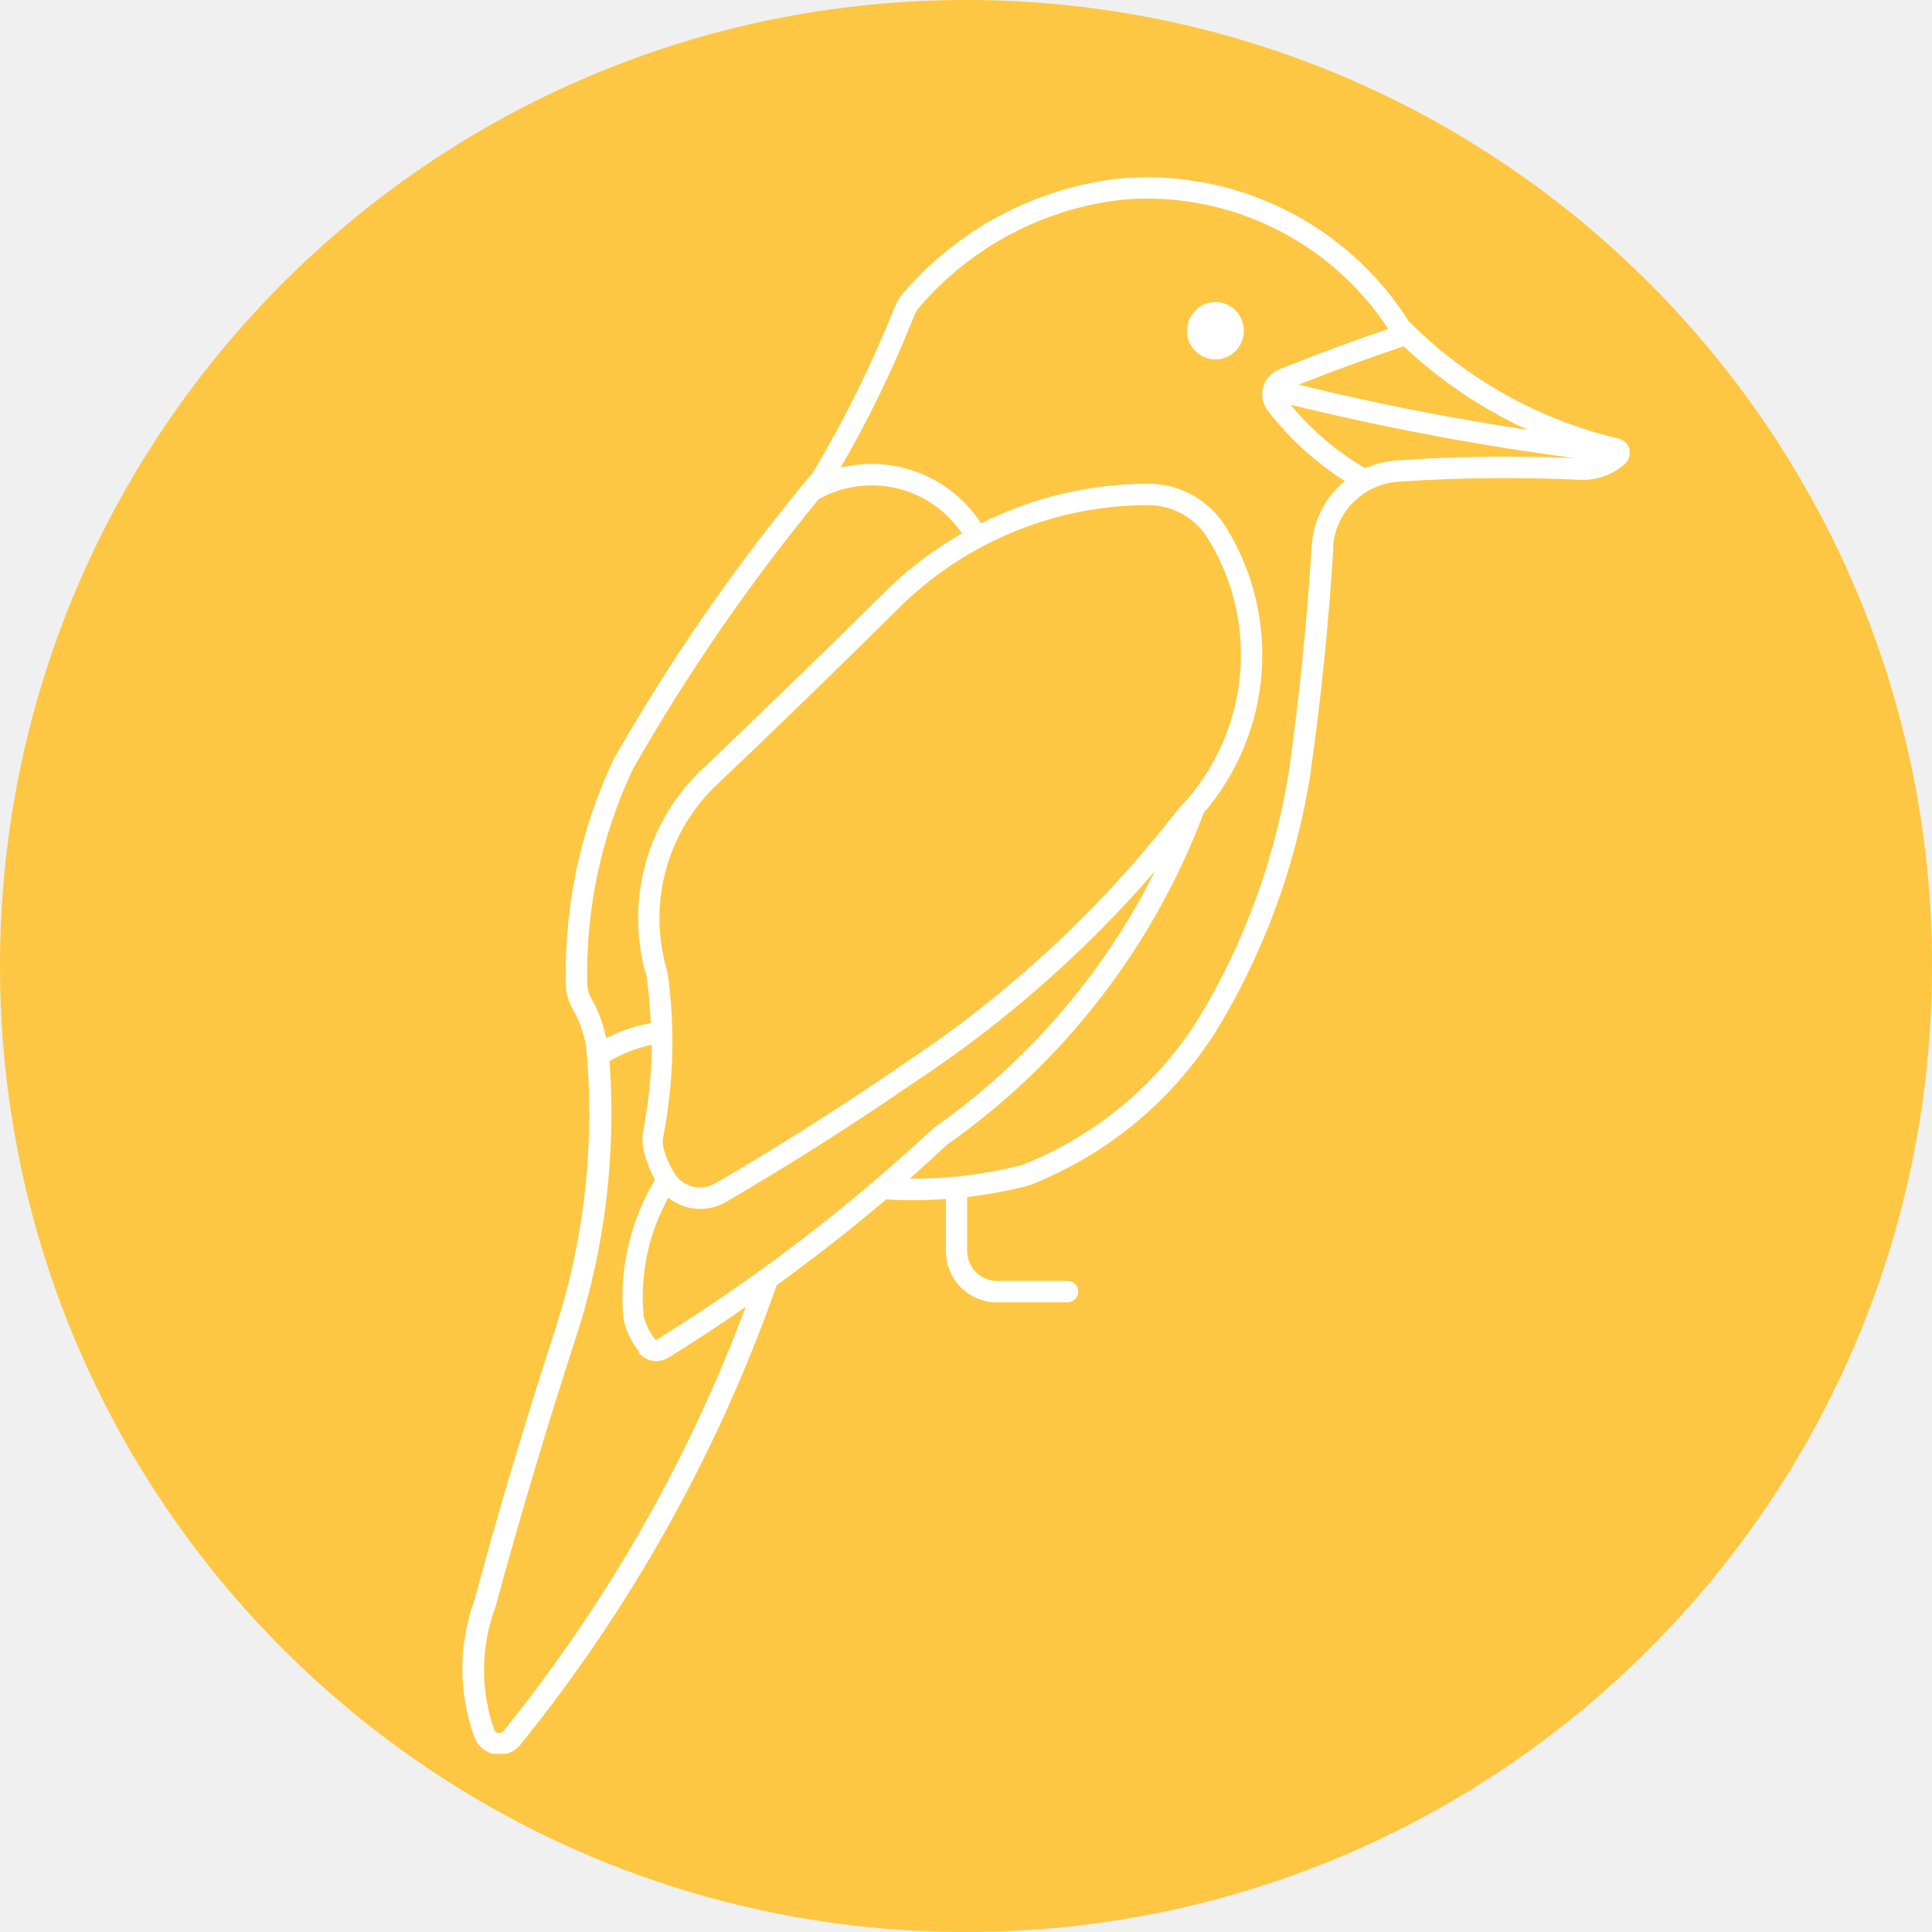
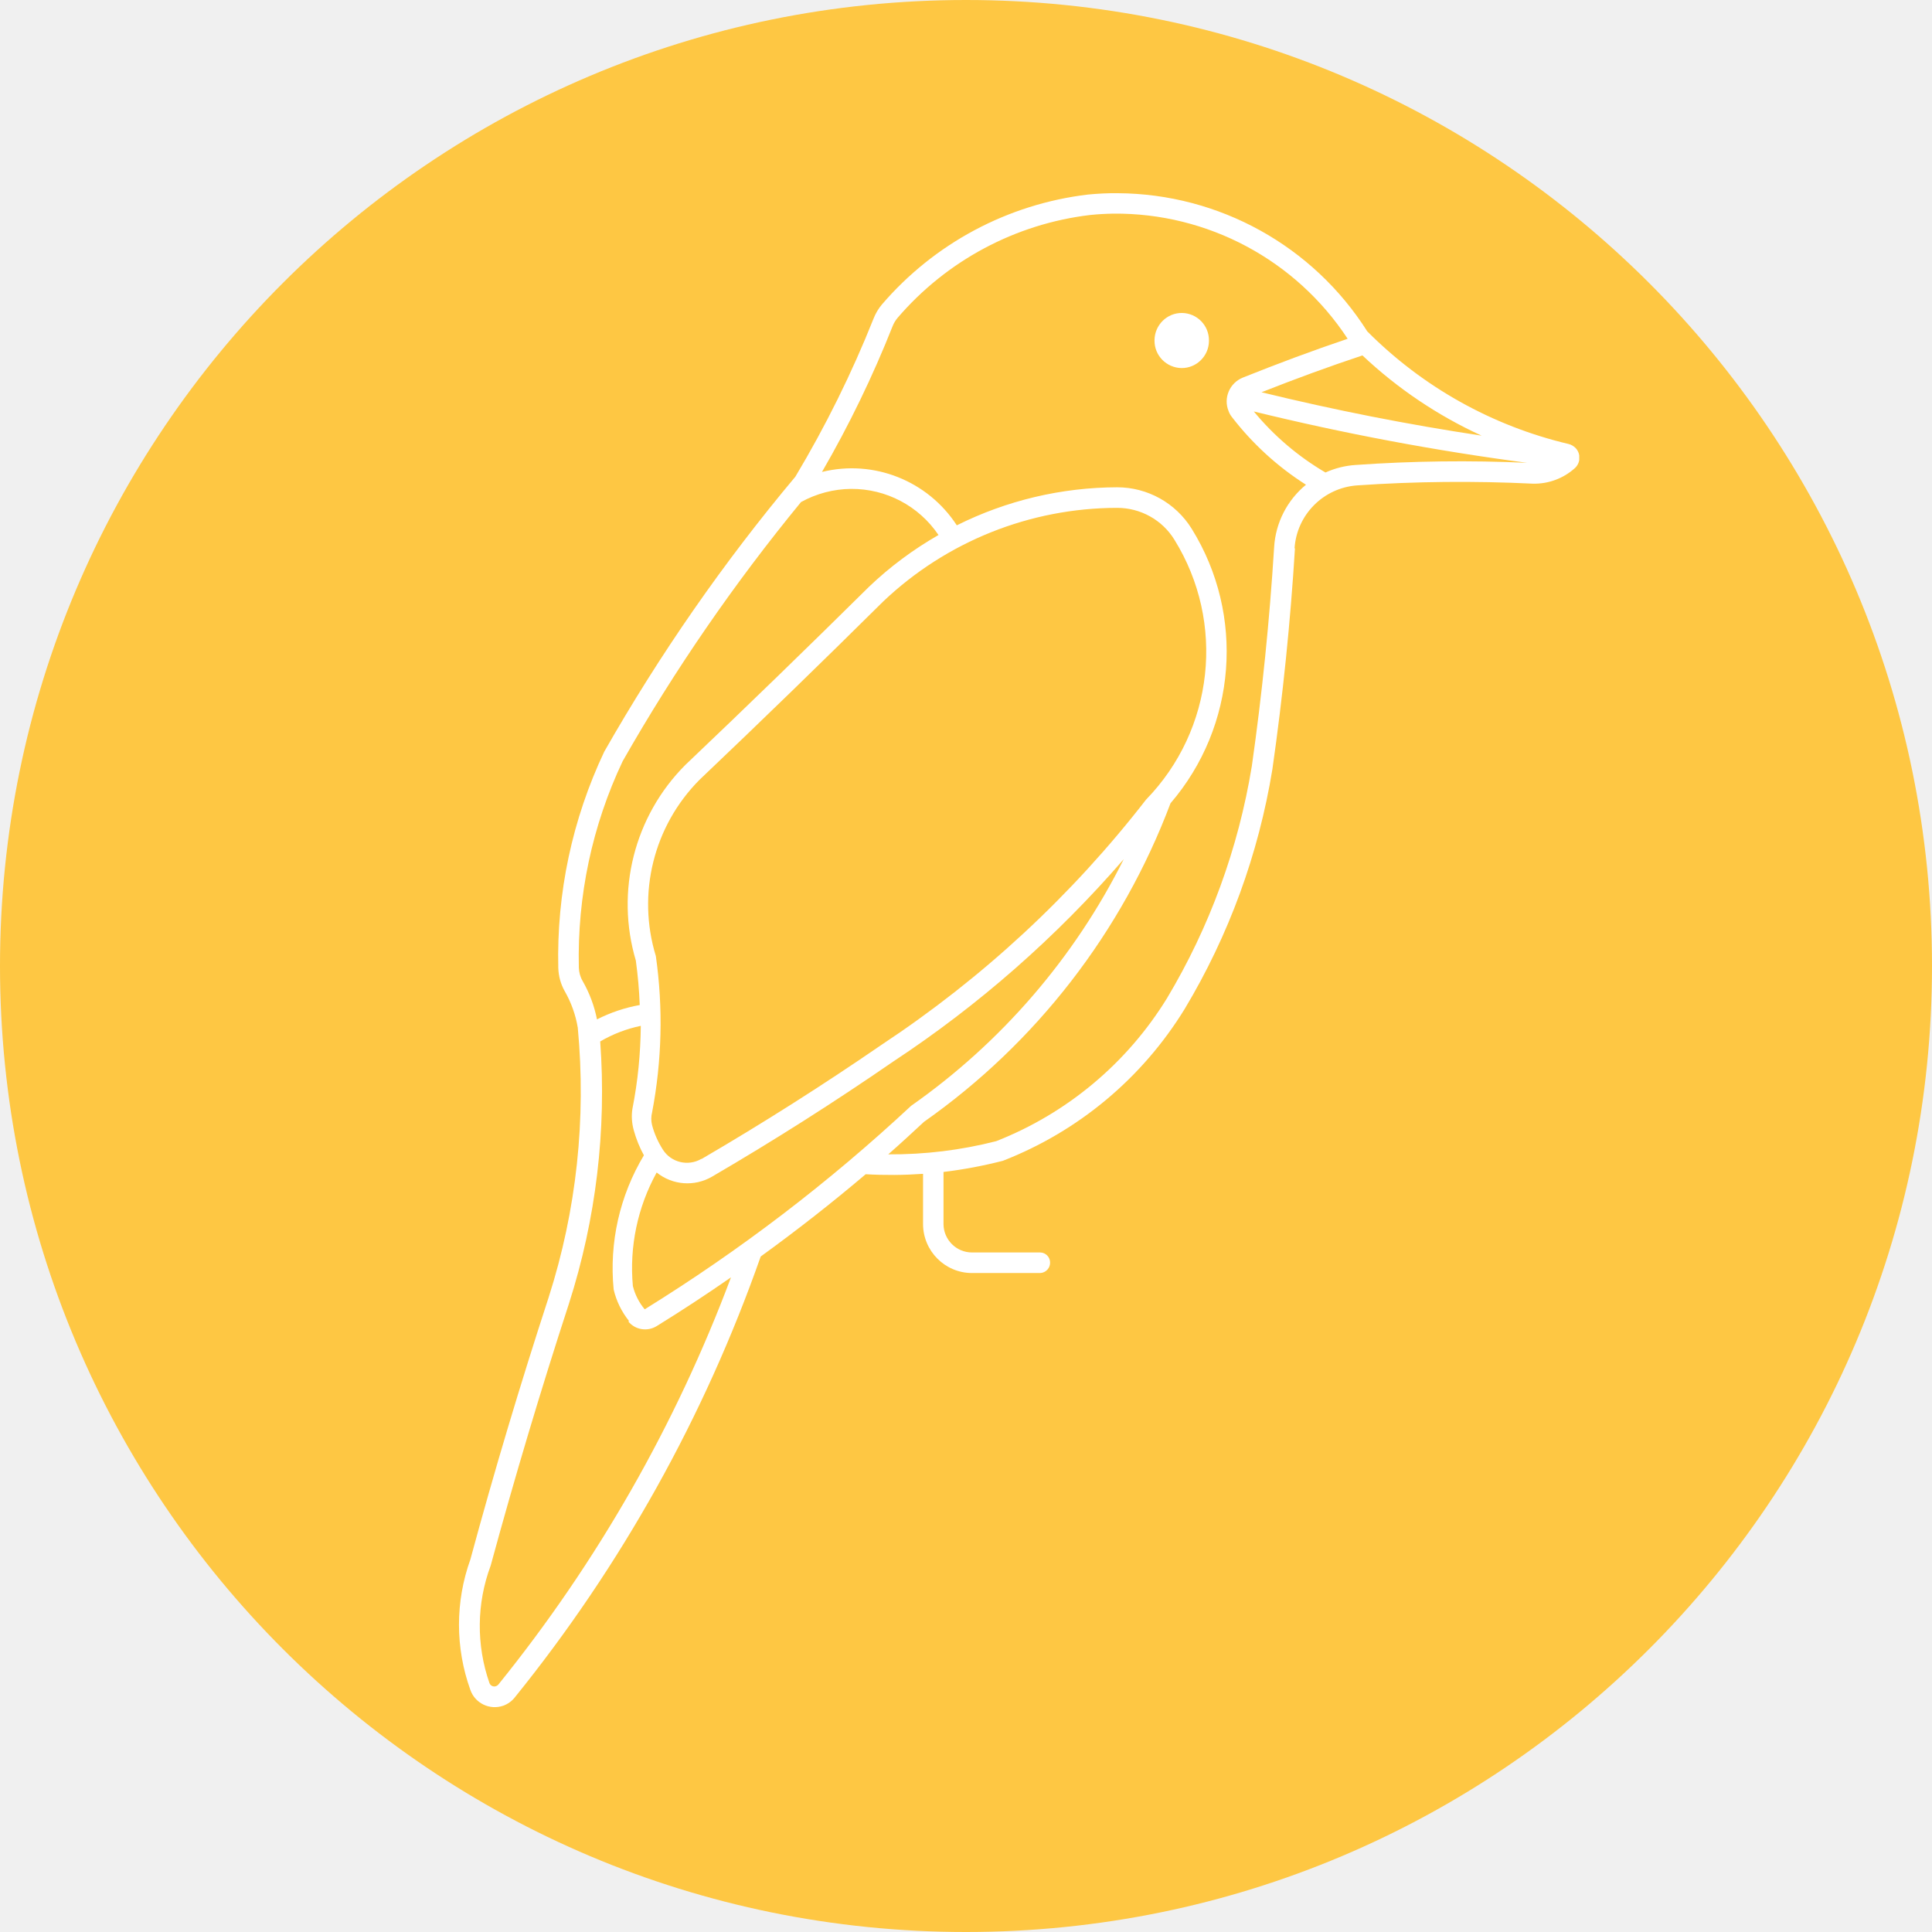
<svg xmlns="http://www.w3.org/2000/svg" width="500" zoomAndPan="magnify" viewBox="0 0 375 375" height="500" preserveAspectRatio="xMidYMid meet" version="1.0">
  <defs>
-     <clipPath id="6874a6f001">
+     <clipPath id="38db504fbc">
      <path d="M 187.5 0 C 83.945 0 0 83.945 0 187.5 C 0 291.055 83.945 375 187.5 375 C 291.055 375 375 291.055 375 187.5 C 375 83.945 291.055 0 187.5 0 Z M 187.5 0 " clip-rule="nonzero" />
    </clipPath>
-     <clipPath id="dc165a33f8">
-       <path d="M 89.738 34.41 L 316.301 34.41 L 316.301 340.41 L 89.738 340.41 Z M 89.738 34.41 " clip-rule="nonzero" />
+     <clipPath id="37f0970a96">
+       <path d="M 89.082 37.5 L 306.527 37.5 L 306.527 331.359 L 89.082 331.359 Z M 89.082 37.5 " clip-rule="nonzero" />
    </clipPath>
  </defs>
-   <g clip-path="url(#6874a6f001)">
+   <g clip-path="url(#38db504fbc)">
    <rect x="-37.5" width="450" fill="#fec743" y="-37.5" height="450" fill-opacity="1" />
  </g>
-   <g clip-path="url(#dc165a33f8)">
-     <path fill="#ffffff" d="M 126.516 202.801 C 126.461 208.426 125.918 214 124.832 219.516 C 124.586 220.984 124.695 222.508 125.102 223.949 C 125.59 225.715 126.27 227.398 127.141 228.977 C 122.25 237.129 120.102 246.645 121.023 256.105 C 121.57 258.469 122.656 260.672 124.18 262.547 L 123.961 262.547 C 125.348 264.285 127.82 264.691 129.723 263.523 C 134.832 260.371 139.836 257.082 144.754 253.656 C 133.582 283.449 117.711 311.254 97.703 336.02 C 97.324 336.453 96.672 336.535 96.207 336.152 C 96.074 336.02 95.965 335.883 95.91 335.719 C 93.219 328 93.301 319.602 96.152 311.961 C 100.992 294.184 106.266 276.516 111.973 259.012 C 117.465 241.887 119.613 223.867 118.309 205.953 C 120.863 204.457 123.633 203.398 126.516 202.801 Z M 224.18 169.094 C 214.203 189.047 199.418 206.172 181.18 218.973 C 164.625 234.414 146.574 248.195 127.305 260.125 C 126.164 258.766 125.348 257.164 124.914 255.426 C 124.18 247.461 125.863 239.469 129.723 232.457 C 132.93 235.039 137.363 235.363 140.922 233.297 C 153.398 226.012 165.602 218.266 177.508 210.059 C 194.879 198.613 210.562 184.805 224.18 169.094 Z M 222.848 98.043 C 227.551 98.043 231.953 100.461 234.426 104.484 C 244.812 121.227 242.445 142.918 228.691 157.055 C 213.688 176.406 195.641 193.125 175.199 206.633 C 163.375 214.762 151.223 222.48 138.828 229.711 L 138.746 229.711 C 136.082 231.258 132.66 230.445 131 227.863 C 130.023 226.34 129.262 224.652 128.801 222.887 C 128.582 222.043 128.582 221.148 128.801 220.305 C 130.785 209.895 131.055 199.211 129.559 188.691 C 125.699 176.082 129.098 162.379 138.395 153.031 C 150.926 141.125 163.293 129.109 175.551 116.961 C 188.328 104.836 205.234 98.07 222.848 98.043 Z M 169.027 94.207 C 176.121 94.156 182.754 97.66 186.723 103.531 C 181.641 106.441 176.91 109.945 172.672 113.996 C 160.41 126.121 148.016 138.16 135.512 150.039 C 125.184 160.398 121.352 175.59 125.512 189.59 C 125.918 192.578 126.191 195.57 126.297 198.586 C 123.281 199.129 120.371 200.109 117.656 201.496 C 117.109 198.75 116.133 196.141 114.746 193.723 C 114.258 192.879 114.012 191.953 113.984 191.004 C 113.66 176.57 116.676 162.301 122.848 149.277 C 133.367 130.797 145.434 113.289 158.918 96.871 C 162.016 95.16 165.496 94.234 169.027 94.207 Z M 250.492 78.551 C 268.703 83.012 287.16 86.488 305.754 88.934 C 294.199 88.418 282.621 88.555 271.07 89.371 C 268.977 89.508 266.91 90.023 264.98 90.895 C 259.461 87.656 254.543 83.473 250.492 78.551 Z M 272.453 67.219 C 279.551 73.902 287.703 79.395 296.566 83.445 C 281.59 81.188 266.746 78.254 252.043 74.664 C 258.781 72 265.578 69.5 272.453 67.219 Z M 222.113 38.539 C 241.168 38.379 259 47.918 269.465 63.848 C 262.316 66.266 255.25 68.902 248.262 71.703 C 245.598 72.789 244.293 75.809 245.383 78.469 C 245.547 78.934 245.789 79.34 246.09 79.723 C 250.246 85.102 255.305 89.723 261.039 93.367 C 257.234 96.492 254.895 101.059 254.598 105.98 C 253.672 120.793 252.176 135.578 250.086 150.285 C 247.367 166.895 241.551 182.82 232.906 197.254 C 224.832 210.355 212.711 220.496 198.383 226.121 C 191.262 227.941 183.926 228.84 176.559 228.785 C 179.004 226.637 181.395 224.438 183.789 222.207 C 206.512 206.227 223.855 183.773 233.641 157.785 C 247.012 142.211 248.754 119.734 237.934 102.281 C 234.699 97.062 228.992 93.883 222.848 93.883 C 211.594 93.91 200.477 96.547 190.422 101.574 C 184.551 92.551 173.621 88.203 163.156 90.785 C 168.648 81.297 173.434 71.43 177.453 61.266 C 177.699 60.668 178.027 60.121 178.434 59.633 C 188.355 48.055 202.273 40.605 217.41 38.812 C 218.988 38.648 220.566 38.566 222.141 38.539 Z M 223.012 34.41 C 220.973 34.383 218.961 34.492 216.949 34.68 C 200.75 36.609 185.883 44.547 175.254 56.941 C 174.574 57.758 174.004 58.711 173.594 59.742 C 169.191 70.805 163.891 81.516 157.773 91.734 C 143.234 109.078 130.32 127.695 119.121 147.348 C 112.652 161.023 109.473 175.973 109.828 191.086 C 109.879 192.742 110.316 194.348 111.133 195.789 C 112.438 198.07 113.332 200.57 113.77 203.152 C 115.508 221.555 113.523 240.121 107.871 257.734 C 102.16 275.238 96.859 292.906 92.051 310.711 C 88.977 319.246 88.977 328.57 92.051 337.105 C 93 339.824 95.992 341.238 98.707 340.285 C 99.605 339.961 100.422 339.387 101.02 338.629 C 122.574 311.961 139.398 281.789 150.762 249.445 C 158.047 244.172 165.141 238.625 171.992 232.809 C 175.852 233.027 179.738 233 183.598 232.727 L 183.598 242.867 C 183.598 248.328 188.027 252.789 193.492 252.789 L 207.301 252.789 C 208.441 252.734 209.34 251.754 209.285 250.613 C 209.258 249.527 208.387 248.656 207.301 248.629 L 193.492 248.629 C 190.34 248.629 187.758 246.074 187.73 242.895 C 187.73 242.867 187.73 242.867 187.73 242.867 L 187.73 232.348 C 191.781 231.859 195.801 231.098 199.742 230.09 C 215.02 224.137 227.902 213.375 236.492 199.402 C 245.438 184.508 251.445 168.062 254.242 150.91 C 256.363 136.098 257.887 121.172 258.809 106.223 L 258.727 106.223 C 259.164 99.426 264.57 93.992 271.367 93.504 C 283.191 92.688 295.07 92.578 306.895 93.148 C 310.02 93.23 313.066 92.117 315.402 90.023 C 316.57 88.961 316.652 87.168 315.621 86 C 315.211 85.566 314.695 85.266 314.152 85.129 C 298.711 81.488 284.605 73.578 273.434 62.352 C 262.48 45.062 243.48 34.543 223.012 34.41 " fill-opacity="1" fill-rule="nonzero" />
+   <g clip-path="url(#37f0970a96)">
+     <path fill="#ffffff" d="M 124.379 199.117 C 124.328 204.52 123.805 209.867 122.762 215.16 C 122.527 216.57 122.633 218.031 123.023 219.414 C 123.492 221.109 124.145 222.727 124.98 224.242 C 120.285 232.066 118.223 241.199 119.109 250.277 C 119.633 252.547 120.676 254.66 122.137 256.461 L 121.926 256.461 C 123.258 258.129 125.633 258.52 127.457 257.398 C 132.363 254.371 137.164 251.215 141.887 247.93 C 131.164 276.523 115.926 303.211 96.727 326.977 C 96.359 327.395 95.734 327.473 95.293 327.105 C 95.16 326.977 95.055 326.848 95.004 326.691 C 92.422 319.281 92.5 311.219 95.238 303.887 C 99.883 286.828 104.945 269.867 110.422 253.066 C 115.691 236.633 117.754 219.336 116.5 202.145 C 118.953 200.707 121.613 199.691 124.379 199.117 Z M 218.117 166.77 C 208.543 185.918 194.348 202.352 176.844 214.641 C 160.957 229.457 143.633 242.684 125.137 254.137 C 124.039 252.832 123.258 251.293 122.84 249.625 C 122.137 241.98 123.754 234.312 127.457 227.578 C 130.535 230.059 134.789 230.371 138.207 228.387 C 150.18 221.398 161.895 213.961 173.32 206.082 C 189.992 195.102 205.047 181.848 218.117 166.77 Z M 216.836 98.574 C 221.352 98.574 225.578 100.895 227.949 104.754 C 237.918 120.828 235.648 141.645 222.445 155.211 C 208.047 173.785 190.723 189.828 171.105 202.797 C 159.754 210.598 148.094 218.004 136.199 224.945 L 136.121 224.945 C 133.562 226.434 130.277 225.648 128.684 223.172 C 127.746 221.711 127.016 220.094 126.57 218.398 C 126.363 217.59 126.363 216.727 126.57 215.918 C 128.477 205.926 128.738 195.672 127.301 185.578 C 123.598 173.473 126.859 160.324 135.781 151.352 C 147.809 139.922 159.676 128.391 171.445 116.73 C 183.703 105.094 199.934 98.598 216.836 98.574 Z M 165.184 94.895 C 171.992 94.844 178.355 98.207 182.164 103.844 C 177.289 106.633 172.746 110 168.68 113.887 C 156.914 125.523 145.016 137.078 133.016 148.48 C 123.102 158.418 119.422 173.004 123.414 186.438 C 123.805 189.309 124.066 192.18 124.172 195.074 C 121.277 195.594 118.484 196.535 115.875 197.863 C 115.352 195.23 114.414 192.727 113.082 190.402 C 112.613 189.594 112.379 188.707 112.352 187.797 C 112.039 173.941 114.938 160.246 120.859 147.75 C 130.953 130.008 142.539 113.207 155.477 97.449 C 158.453 95.809 161.789 94.922 165.184 94.895 Z M 243.367 79.867 C 260.848 84.145 278.562 87.484 296.406 89.832 C 285.32 89.336 274.207 89.469 263.117 90.25 C 261.109 90.383 259.125 90.875 257.273 91.711 C 251.977 88.605 247.258 84.59 243.367 79.867 Z M 264.449 68.988 C 271.258 75.406 279.082 80.676 287.59 84.562 C 273.215 82.398 258.969 79.582 244.855 76.137 C 251.324 73.582 257.848 71.18 264.449 68.988 Z M 216.133 41.465 C 234.422 41.309 251.535 50.465 261.578 65.754 C 254.719 68.074 247.934 70.605 241.23 73.293 C 238.672 74.336 237.422 77.234 238.465 79.789 C 238.621 80.234 238.855 80.625 239.145 80.988 C 243.133 86.156 247.988 90.59 253.492 94.086 C 249.84 97.086 247.594 101.469 247.309 106.191 C 246.422 120.41 244.988 134.602 242.977 148.715 C 240.367 164.656 234.785 179.941 226.488 193.797 C 218.742 206.371 207.105 216.102 193.359 221.5 C 186.523 223.25 179.48 224.109 172.41 224.059 C 174.758 221.996 177.051 219.883 179.348 217.746 C 201.156 202.406 217.801 180.855 227.195 155.914 C 240.031 140.965 241.699 119.391 231.316 102.645 C 228.211 97.633 222.734 94.582 216.836 94.582 C 206.035 94.609 195.367 97.137 185.715 101.965 C 180.078 93.305 169.59 89.129 159.547 91.605 C 164.816 82.504 169.41 73.031 173.27 63.273 C 173.504 62.703 173.816 62.18 174.207 61.711 C 183.73 50.598 197.09 43.449 211.621 41.727 C 213.133 41.57 214.645 41.492 216.16 41.465 Z M 216.992 37.5 C 215.035 37.473 213.105 37.578 211.176 37.762 C 195.629 39.613 181.355 47.23 171.156 59.129 C 170.504 59.91 169.957 60.824 169.566 61.812 C 165.34 72.434 160.25 82.711 154.383 92.52 C 140.426 109.164 128.031 127.035 117.285 145.898 C 111.074 159.02 108.023 173.367 108.363 187.875 C 108.414 189.465 108.832 191.004 109.613 192.387 C 110.867 194.578 111.727 196.977 112.145 199.457 C 113.812 217.117 111.91 234.938 106.484 251.844 C 101.004 268.645 95.918 285.602 91.301 302.688 C 88.352 310.879 88.352 319.828 91.301 328.02 C 92.215 330.629 95.082 331.984 97.691 331.074 C 98.551 330.758 99.336 330.211 99.91 329.48 C 120.598 303.887 136.746 274.93 147.652 243.887 C 154.641 238.824 161.453 233.5 168.027 227.918 C 171.73 228.129 175.461 228.102 179.164 227.84 L 179.164 237.57 C 179.164 242.816 183.418 247.094 188.66 247.094 L 201.914 247.094 C 203.012 247.043 203.871 246.102 203.82 245.008 C 203.793 243.965 202.957 243.129 201.914 243.102 L 188.66 243.102 C 185.637 243.102 183.156 240.648 183.133 237.598 C 183.133 237.57 183.133 237.57 183.133 237.57 L 183.133 227.477 C 187.02 227.008 190.879 226.277 194.66 225.309 C 209.324 219.598 221.691 209.266 229.934 195.855 C 238.516 181.559 244.281 165.777 246.969 149.316 C 249.004 135.098 250.465 120.773 251.352 106.426 L 251.273 106.426 C 251.691 99.902 256.883 94.688 263.406 94.215 C 274.754 93.434 286.152 93.328 297.504 93.879 C 300.504 93.957 303.426 92.887 305.668 90.875 C 306.789 89.859 306.867 88.137 305.875 87.016 C 305.484 86.598 304.988 86.312 304.469 86.18 C 289.648 82.684 276.109 75.094 265.387 64.32 C 254.875 47.727 236.637 37.629 216.992 37.5 " fill-opacity="1" fill-rule="nonzero" />
  </g>
-   <path fill="#ffffff" d="M 241.414 64.199 C 241.441 61.156 239.02 58.684 235.977 58.629 C 232.934 58.602 230.461 61.047 230.406 64.09 C 230.406 64.117 230.406 64.172 230.406 64.199 C 230.379 67.246 232.824 69.719 235.867 69.773 C 238.887 69.801 241.387 67.352 241.414 64.309 C 241.414 64.281 241.414 64.227 241.414 64.199 " fill-opacity="1" fill-rule="nonzero" />
+   <path fill="#ffffff" d="M 234.656 66.094 C 234.68 63.172 232.359 60.797 229.438 60.746 C 226.516 60.719 224.141 63.066 224.09 65.988 C 224.09 66.016 224.09 66.066 224.09 66.094 C 224.062 69.016 226.41 71.391 229.332 71.441 C 232.23 71.469 234.629 69.117 234.656 66.195 C 234.656 66.172 234.656 66.117 234.656 66.094 " fill-opacity="1" fill-rule="nonzero" />
</svg>
